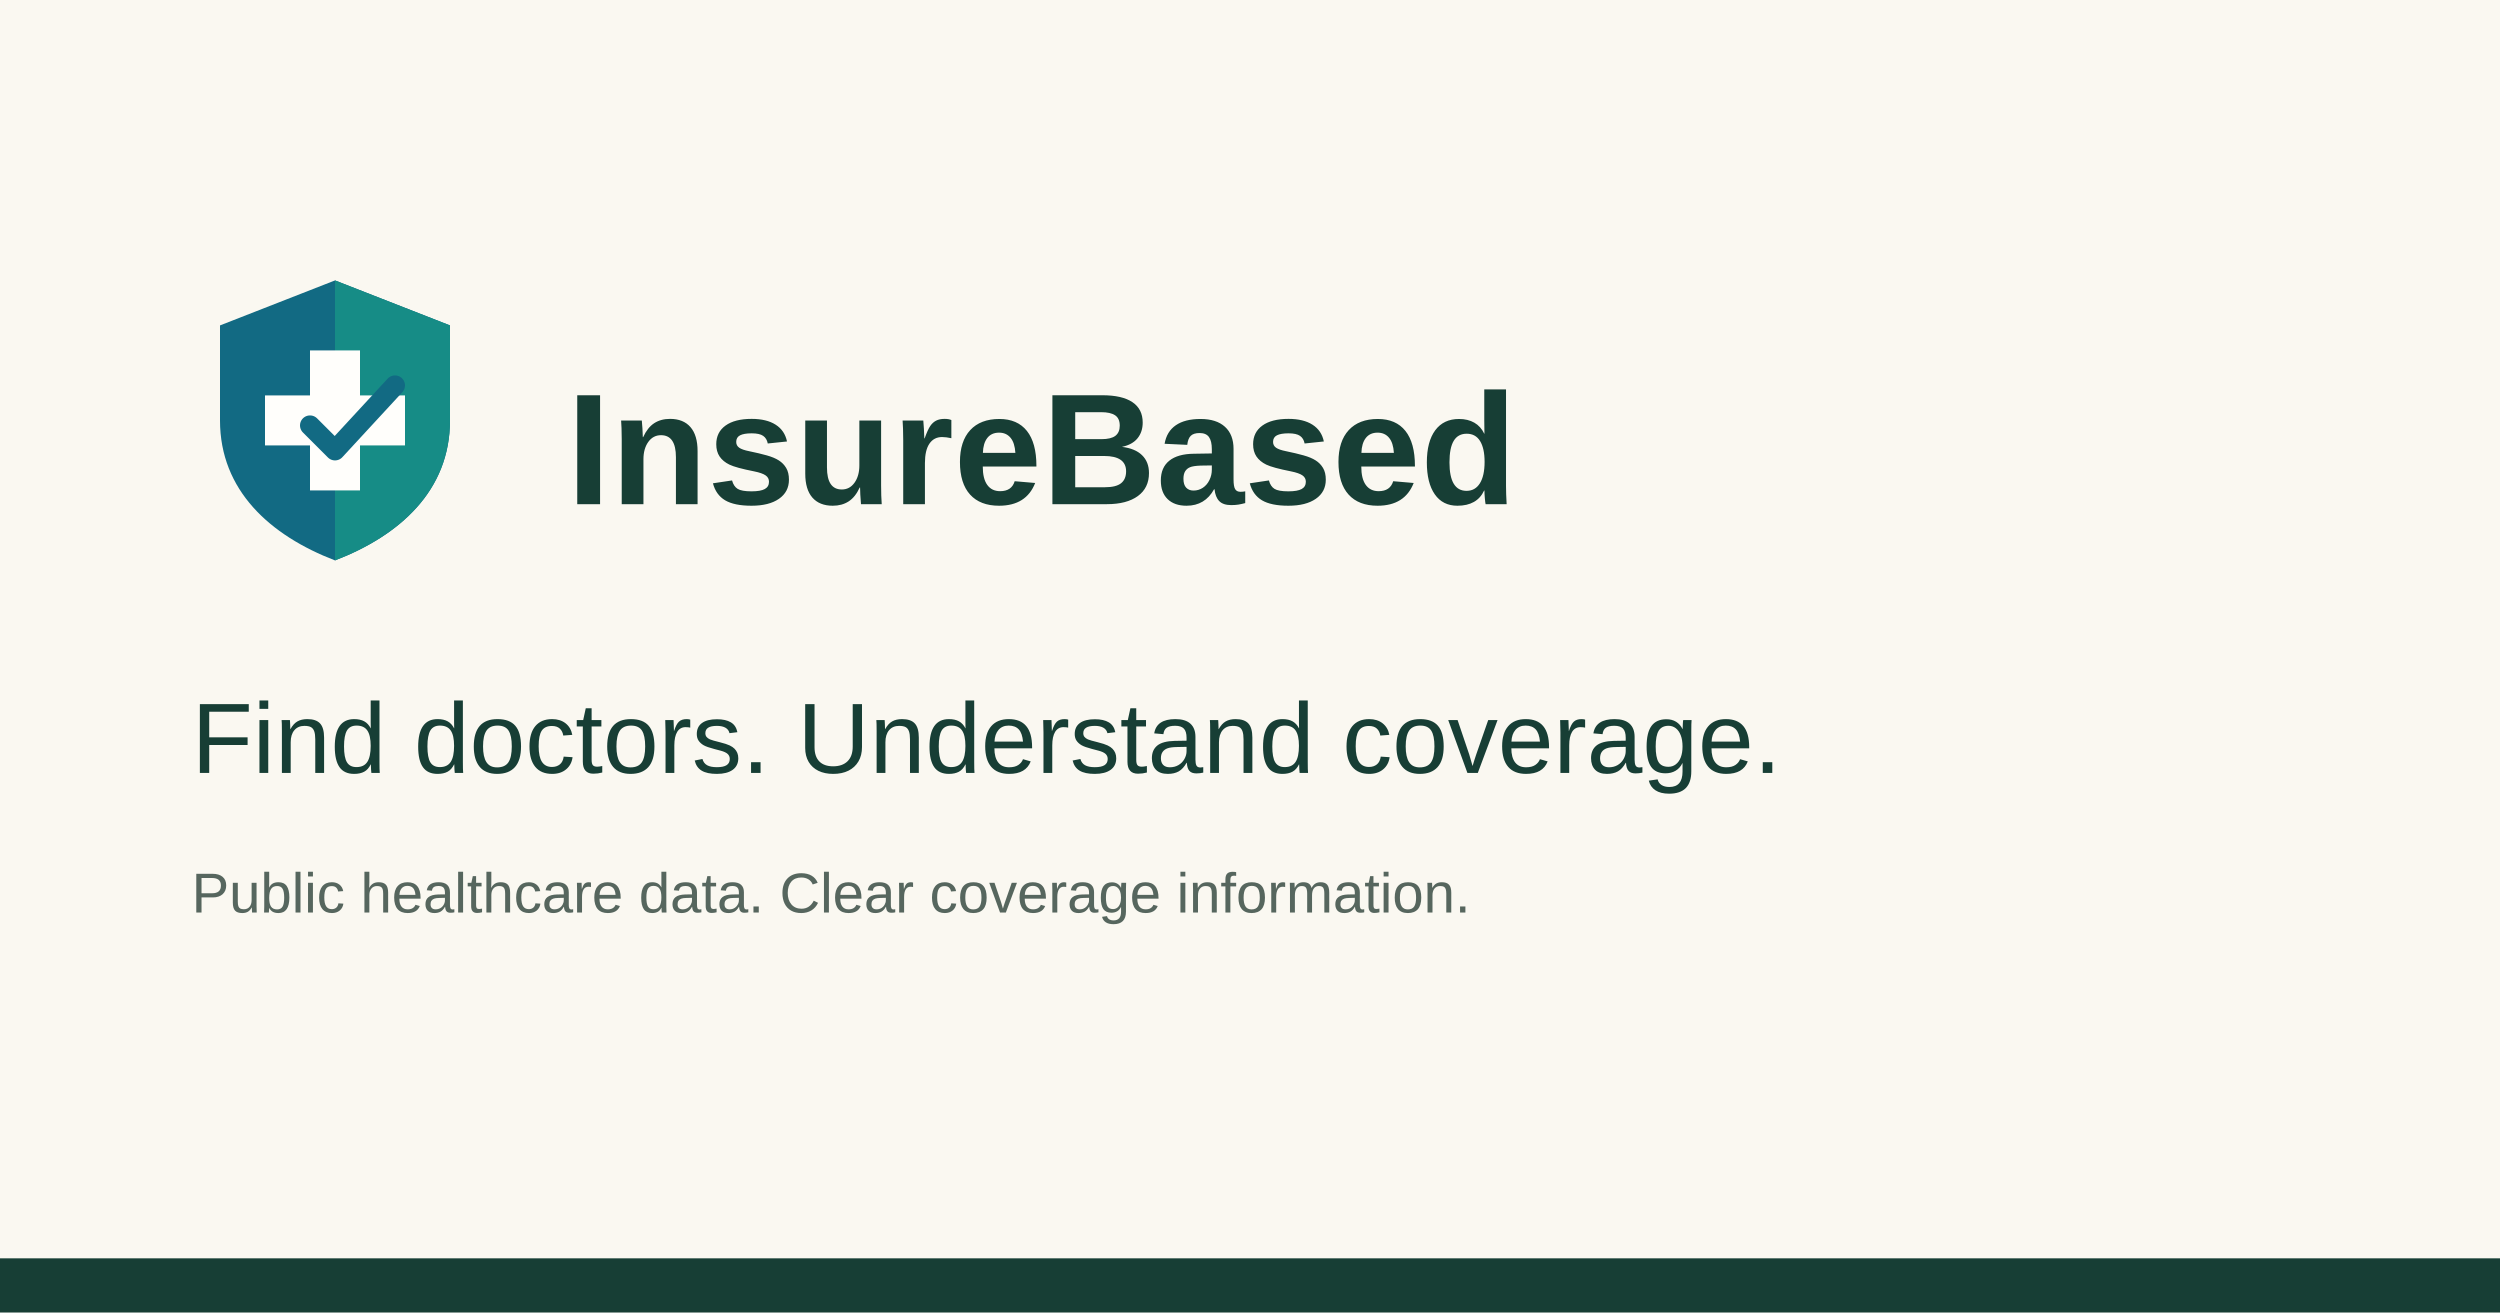
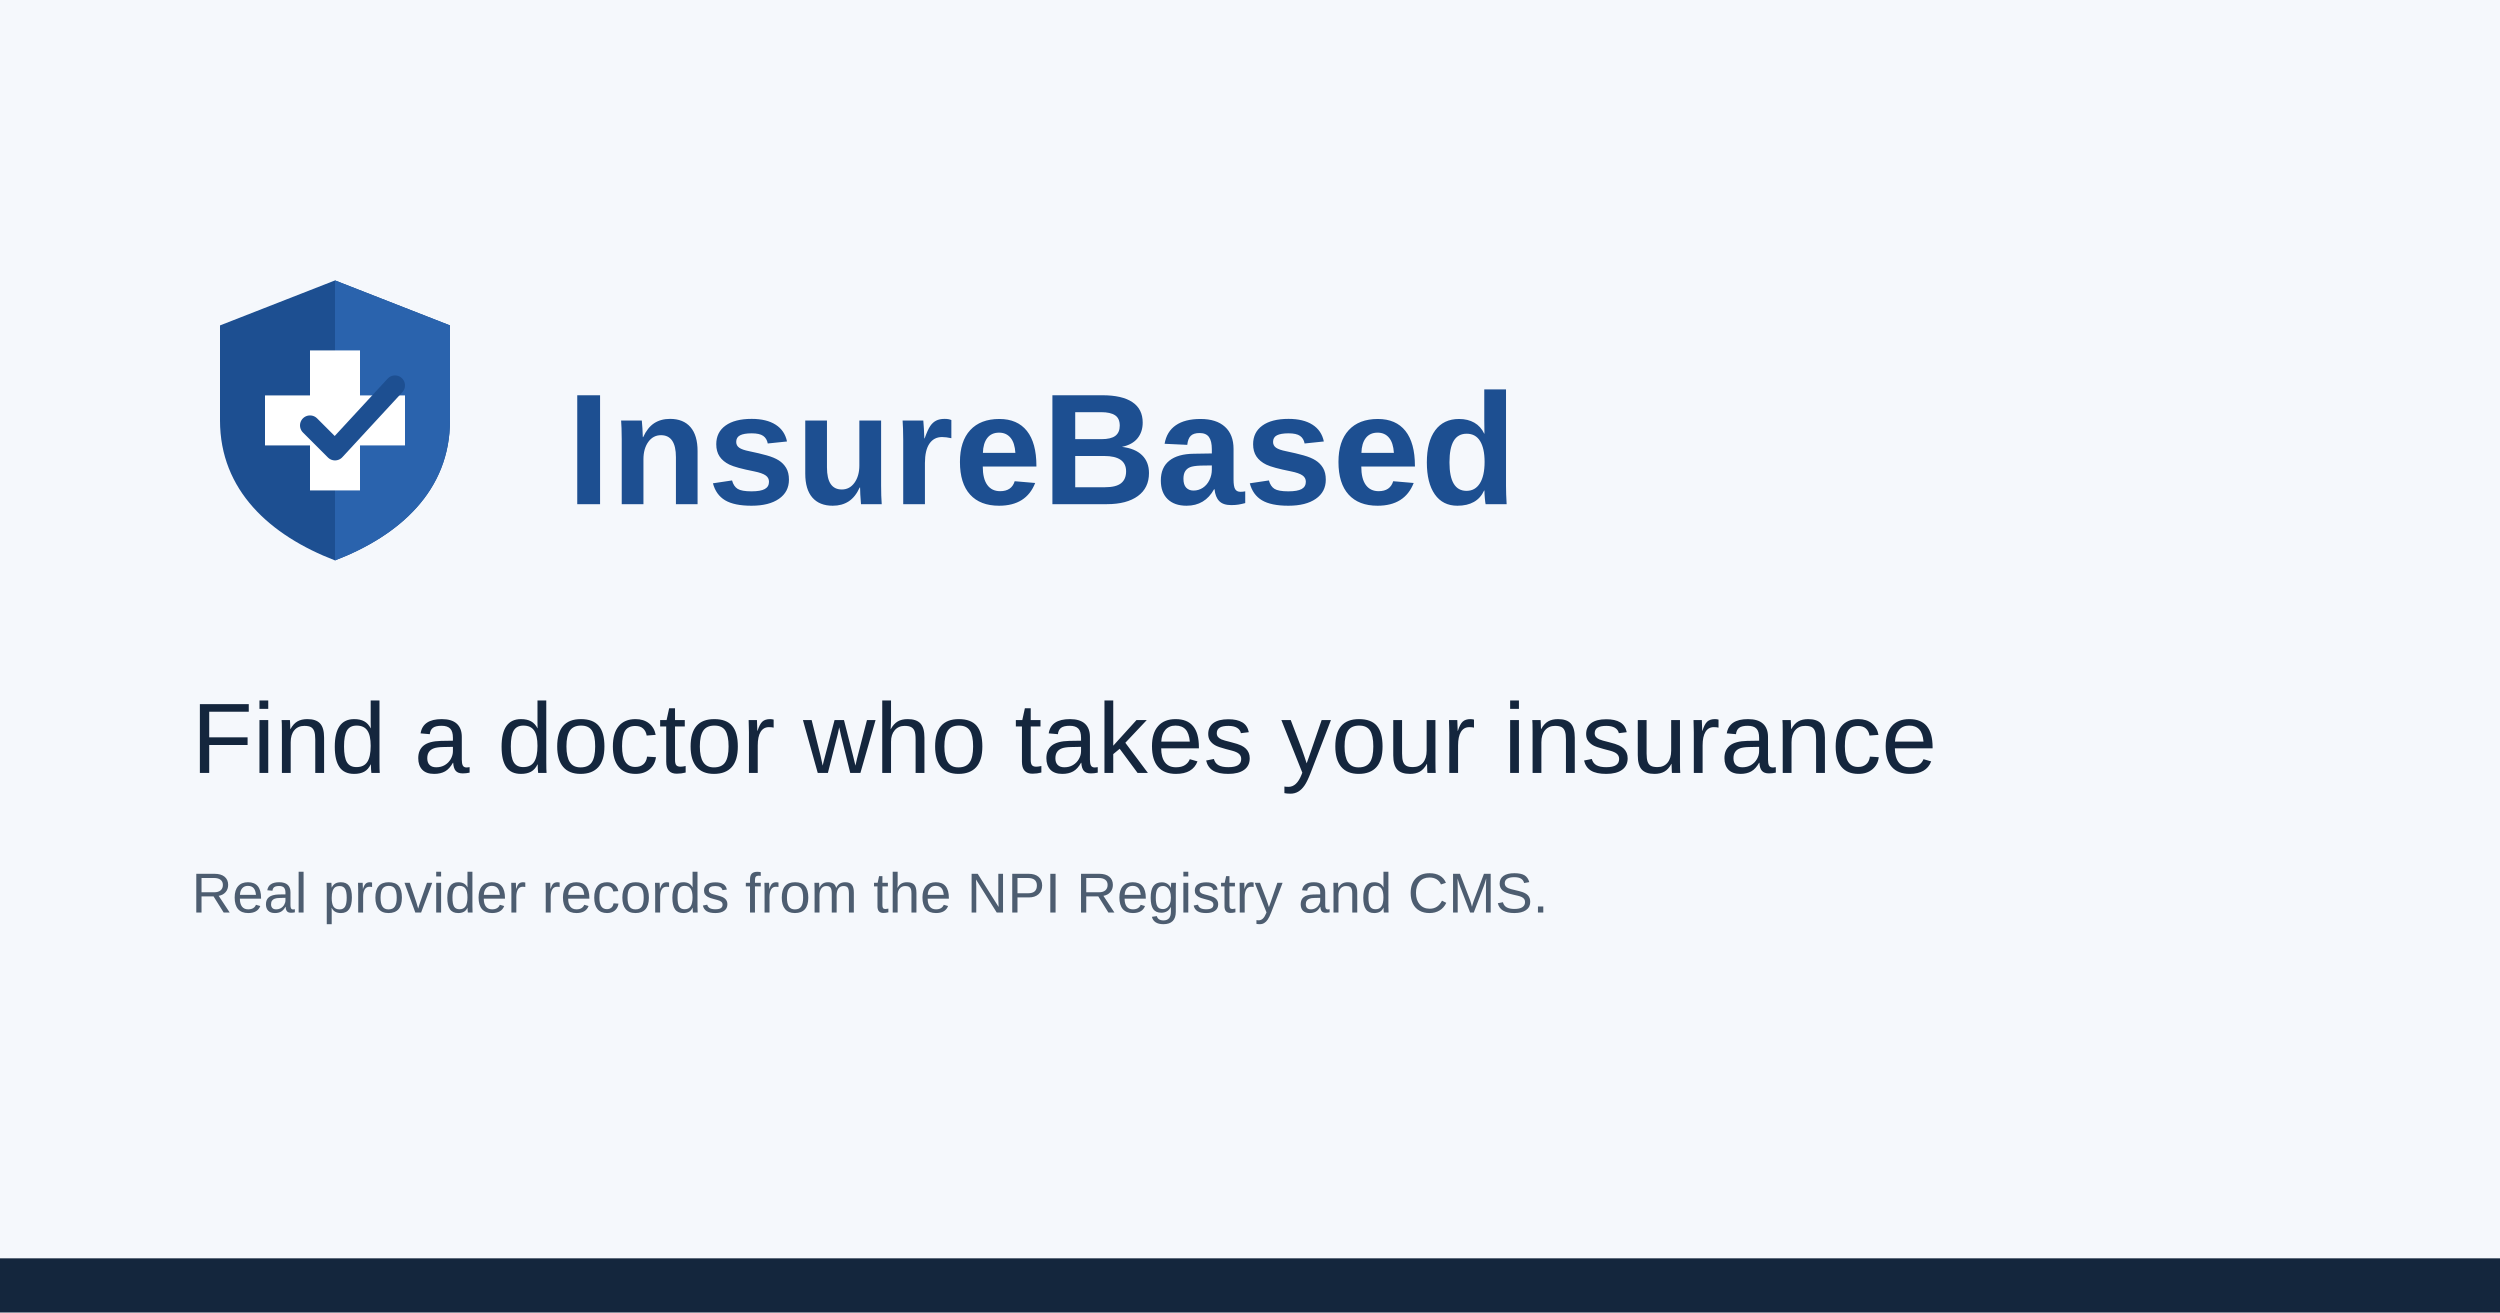
<svg xmlns="http://www.w3.org/2000/svg" width="1200" height="630">
-   <rect width="1200" height="630" fill="#faf8f1" />
-   <rect x="0" y="604" width="1200" height="26" fill="#173e35" />
+   <rect width="1200" height="630" fill="#f5f8fc" />
+   <rect x="0" y="604" width="1200" height="26" fill="#14263d" />
  <g transform="translate(84 125) scale(2.4)">
-     <path d="M32 4 55 13v19c0 14-10 23-23 28C19 55 9 46 9 32V13Z" fill="#126a83" />
-     <path d="M32 4v56c13-5 23-14 23-28V13Z" fill="#168c86" />
-     <path d="M27 18h10v9h9v10h-9v9H27v-9h-9V27h9Z" fill="#fffefb" />
-     <path d="m27 33 5 5 12-13" fill="none" stroke="#126a83" stroke-width="4" stroke-linecap="round" stroke-linejoin="round" />
+     <path d="M32 4 55 13v19c0 14-10 23-23 28C19 55 9 46 9 32V13Z" fill="#1d4f91" />
+     <path d="M32 4v56c13-5 23-14 23-28V13Z" fill="#2a63ad" />
+     <path d="M27 18h10v9h9v10h-9v9H27v-9h-9V27h9Z" fill="#ffffff" />
+     <path d="m27 33 5 5 12-13" fill="none" stroke="#1d4f91" stroke-width="4" stroke-linecap="round" stroke-linejoin="round" />
  </g>
-   <text x="272" y="242" font-family="Arial,sans-serif" font-size="76" font-weight="700" fill="#173e35">InsureBased</text>
-   <text x="92" y="371" font-family="Arial,sans-serif" font-size="48" fill="#173e35">Find doctors. Understand coverage.</text>
-   <text x="92" y="438" font-family="Arial,sans-serif" font-size="27" fill="#56665e">Public healthcare data. Clear coverage information.</text>
+   <text x="272" y="242" font-family="Arial,sans-serif" font-size="76" font-weight="700" fill="#1d4f91">InsureBased</text>
+   <text x="92" y="371" font-family="Arial,sans-serif" font-size="48" fill="#14263d">Find a doctor who takes your insurance</text>
+   <text x="92" y="438" font-family="Arial,sans-serif" font-size="27" fill="#4d5d70">Real provider records from the NPI Registry and CMS.</text>
</svg>
